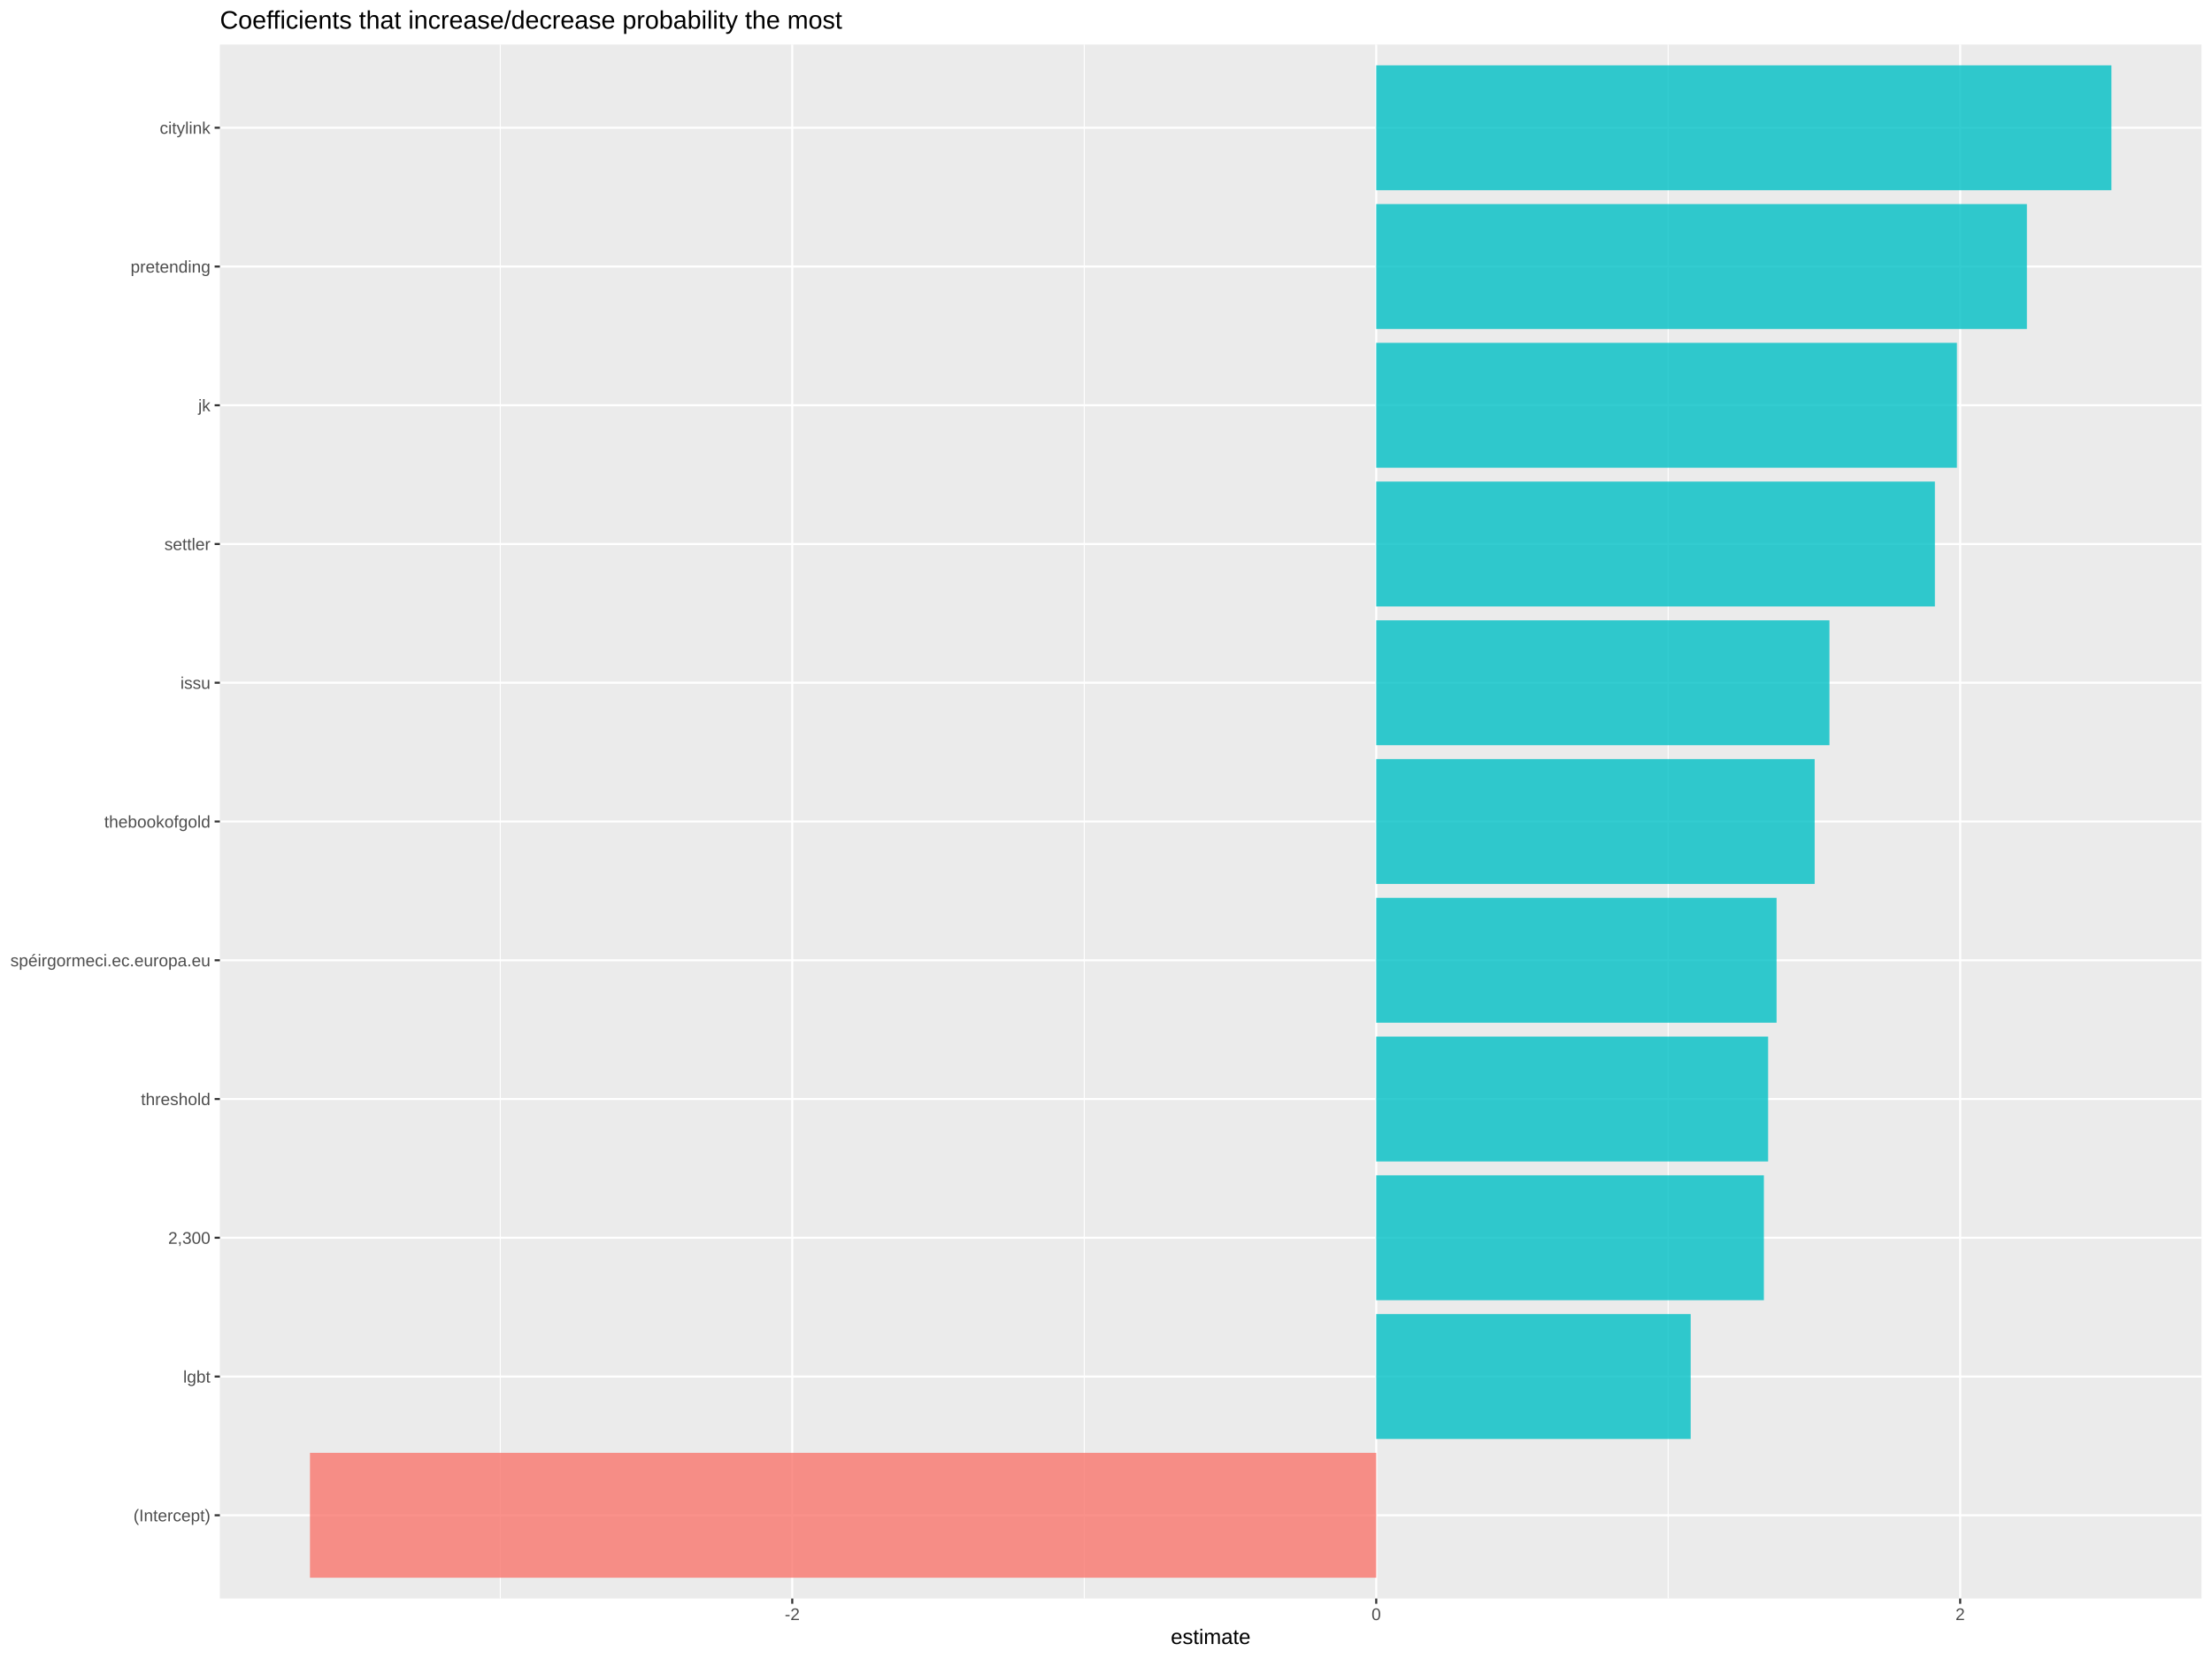
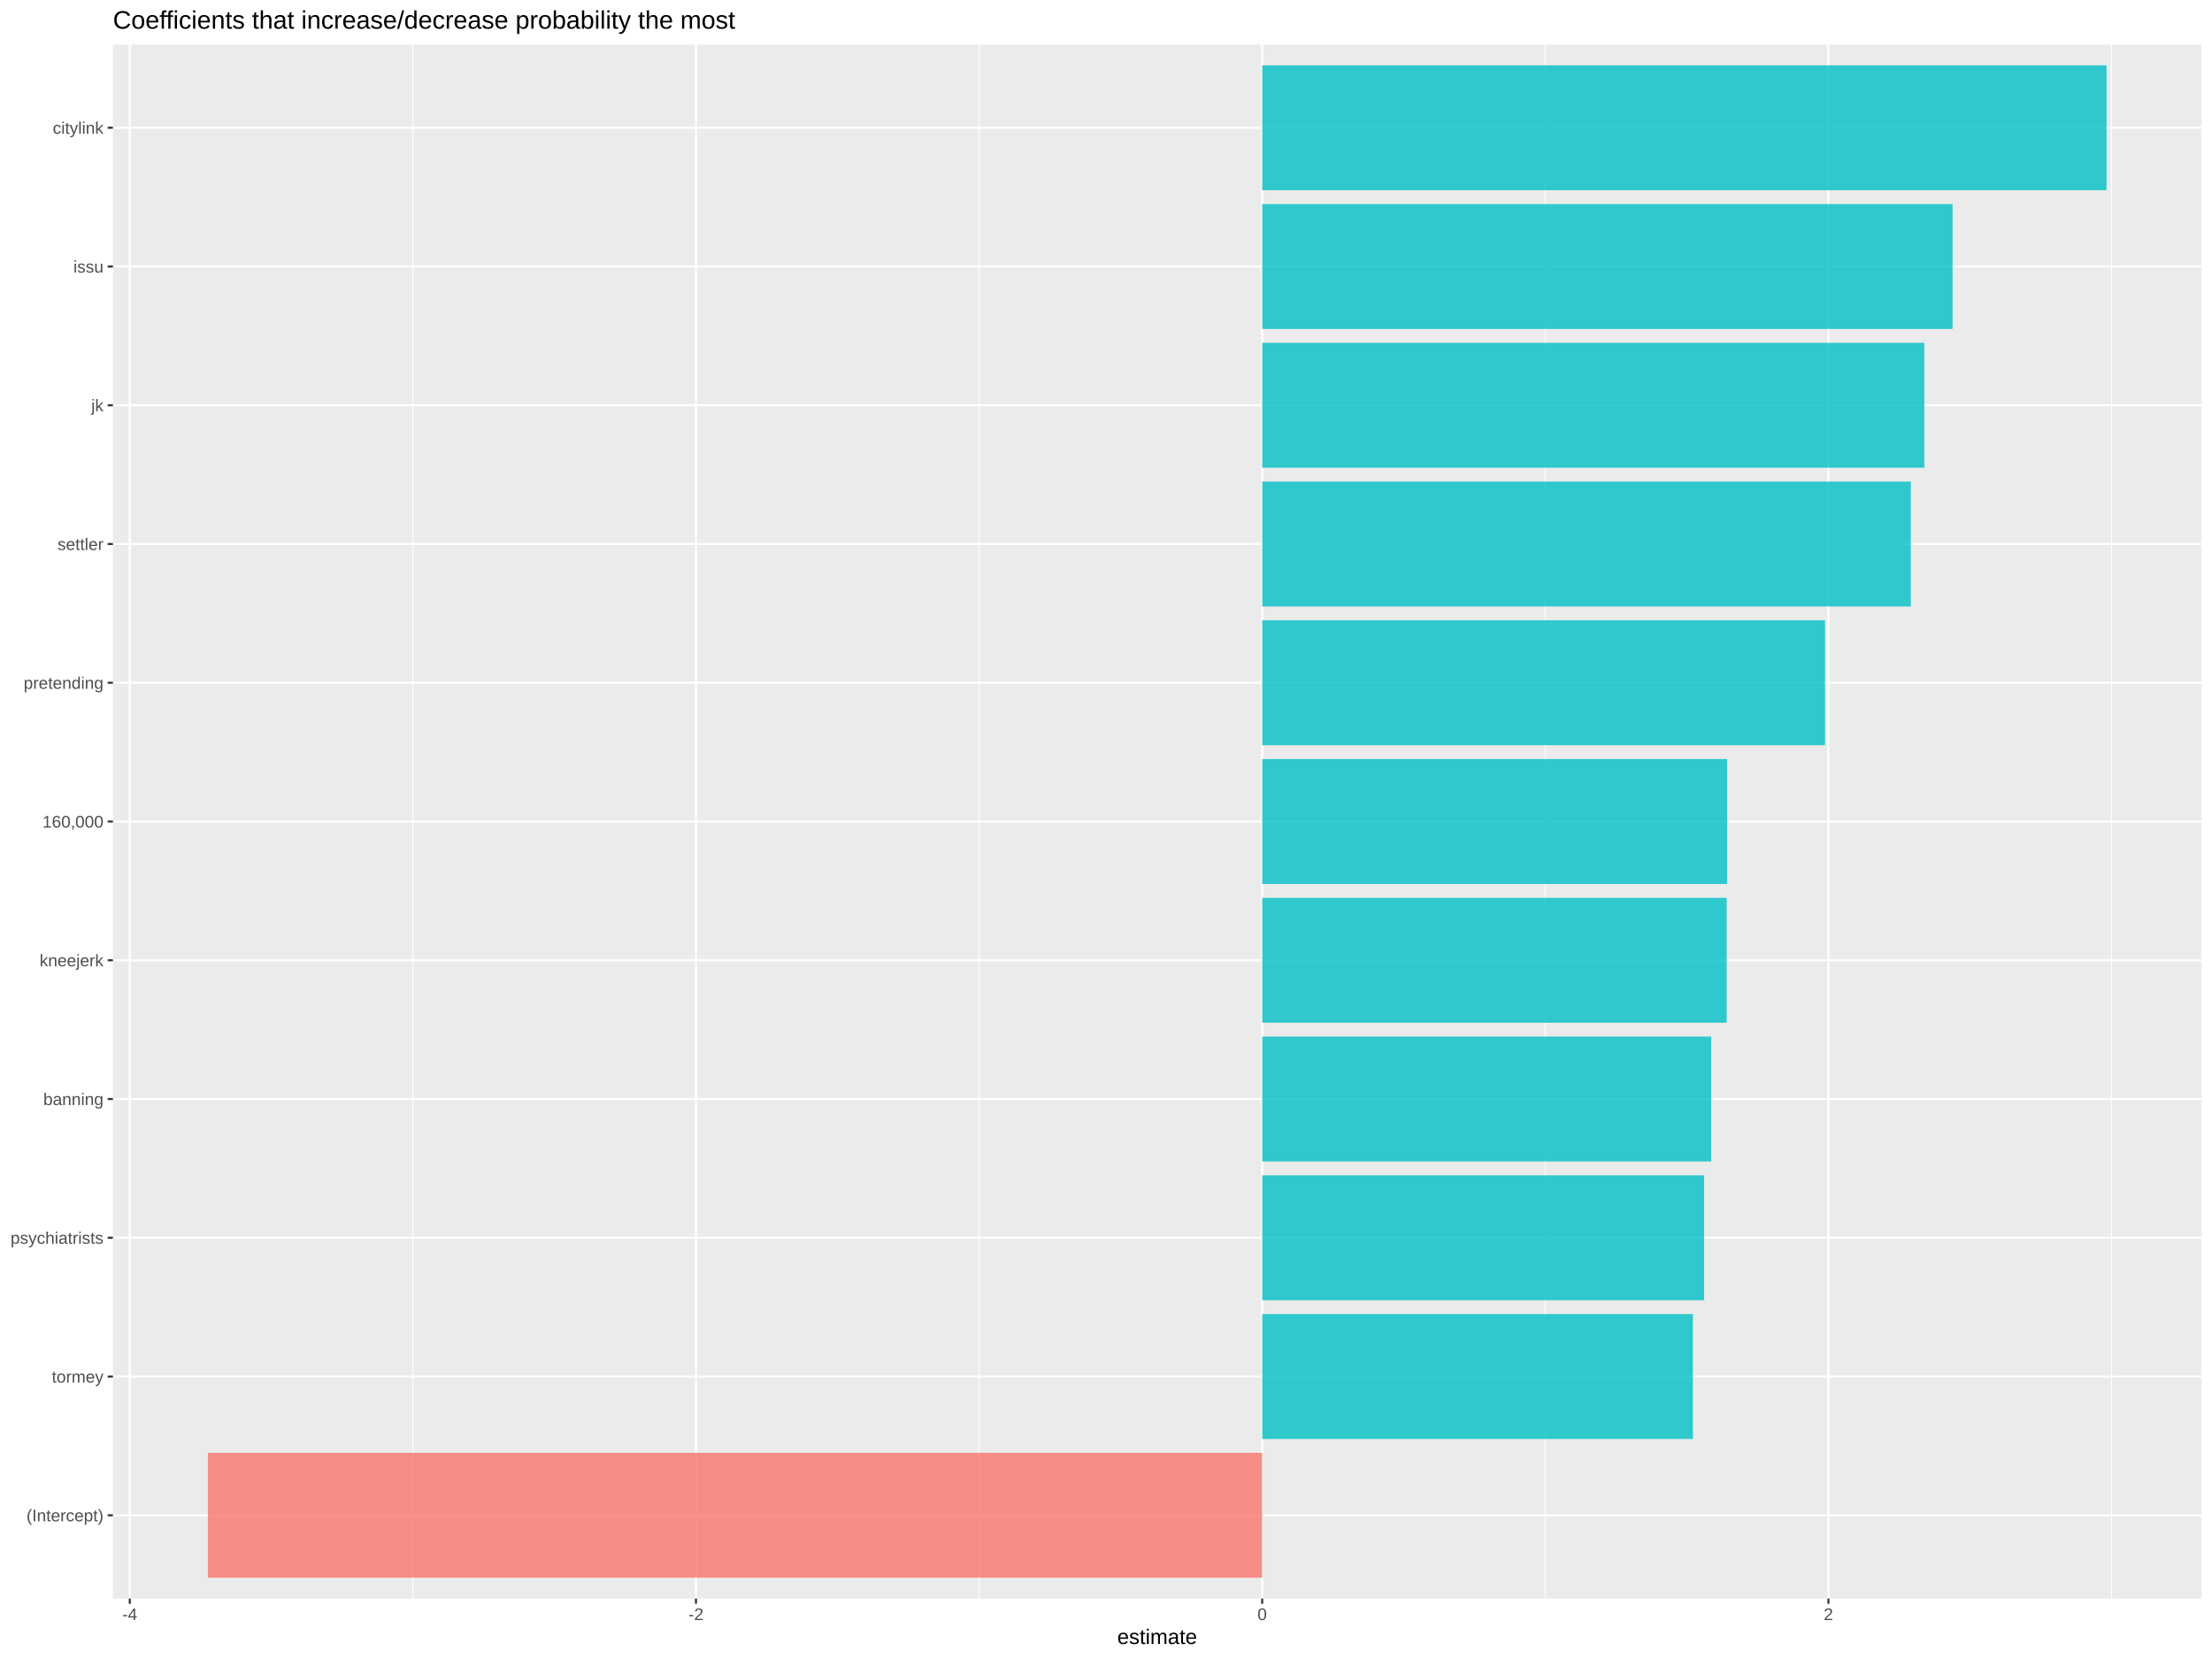
<svg xmlns="http://www.w3.org/2000/svg" width="1152.00pt" height="864.00pt" viewBox="0 0 1152.00 864.00">
  <g class="svglite">
    <defs>
      <style type="text/css">
    .svglite line, .svglite polyline, .svglite polygon, .svglite path, .svglite rect, .svglite circle {
      fill: none;
      stroke: #000000;
      stroke-linecap: round;
      stroke-linejoin: round;
      stroke-miterlimit: 10.00;
    }
    .svglite text {
      white-space: pre;
    }
    .svglite g.glyphgroup path {
      fill: inherit;
      stroke: none;
    }
  </style>
    </defs>
    <rect width="100%" height="100%" style="stroke: none; fill: #FFFFFF;" />
    <defs>
      <clipPath id="cpMC4wMHwxMTUyLjAwfDAuMDB8ODY0LjAw">
        <rect x="0.00" y="0.00" width="1152.00" height="864.00" />
      </clipPath>
    </defs>
    <g clip-path="url(#cpMC4wMHwxMTUyLjAwfDAuMDB8ODY0LjAw)">
      <rect x="0.00" y="0.00" width="1152.00" height="864.00" style="stroke-width: 1.07; stroke: #FFFFFF; fill: #FFFFFF;" />
    </g>
    <defs>
-       <clipPath id="cpMTE0LjUyfDExNDYuNTJ8MjMuMTh8ODMyLjUw">
-         <rect x="114.52" y="23.18" width="1032.00" height="809.33" />
+       <clipPath id="cpNTguODJ8MTE0Ni41MnwyMy4xOHw4MzIuNTA=">
+         <rect x="58.82" y="23.18" width="1087.70" height="809.33" />
      </clipPath>
    </defs>
-     <g clip-path="url(#cpMTE0LjUyfDExNDYuNTJ8MjMuMTh8ODMyLjUw)">
-       <rect x="114.52" y="23.18" width="1032.00" height="809.33" style="stroke-width: 1.07; stroke: none; fill: #EBEBEB;" />
-       <polyline points="260.54,832.50 260.54,23.18 " style="stroke-width: 0.53; stroke: #FFFFFF; stroke-linecap: butt;" />
-       <polyline points="564.67,832.50 564.67,23.18 " style="stroke-width: 0.53; stroke: #FFFFFF; stroke-linecap: butt;" />
-       <polyline points="868.79,832.50 868.79,23.18 " style="stroke-width: 0.53; stroke: #FFFFFF; stroke-linecap: butt;" />
-       <polyline points="114.52,789.15 1146.52,789.15 " style="stroke-width: 1.07; stroke: #FFFFFF; stroke-linecap: butt;" />
-       <polyline points="114.52,716.89 1146.52,716.89 " style="stroke-width: 1.07; stroke: #FFFFFF; stroke-linecap: butt;" />
-       <polyline points="114.52,644.62 1146.52,644.62 " style="stroke-width: 1.07; stroke: #FFFFFF; stroke-linecap: butt;" />
-       <polyline points="114.52,572.36 1146.52,572.36 " style="stroke-width: 1.07; stroke: #FFFFFF; stroke-linecap: butt;" />
-       <polyline points="114.52,500.10 1146.52,500.10 " style="stroke-width: 1.07; stroke: #FFFFFF; stroke-linecap: butt;" />
-       <polyline points="114.52,427.84 1146.52,427.84 " style="stroke-width: 1.07; stroke: #FFFFFF; stroke-linecap: butt;" />
-       <polyline points="114.52,355.58 1146.52,355.58 " style="stroke-width: 1.07; stroke: #FFFFFF; stroke-linecap: butt;" />
-       <polyline points="114.52,283.32 1146.52,283.32 " style="stroke-width: 1.07; stroke: #FFFFFF; stroke-linecap: butt;" />
-       <polyline points="114.52,211.06 1146.52,211.06 " style="stroke-width: 1.07; stroke: #FFFFFF; stroke-linecap: butt;" />
-       <polyline points="114.52,138.80 1146.52,138.80 " style="stroke-width: 1.07; stroke: #FFFFFF; stroke-linecap: butt;" />
-       <polyline points="114.52,66.53 1146.52,66.53 " style="stroke-width: 1.07; stroke: #FFFFFF; stroke-linecap: butt;" />
-       <polyline points="412.60,832.50 412.60,23.18 " style="stroke-width: 1.07; stroke: #FFFFFF; stroke-linecap: butt;" />
-       <polyline points="716.73,832.50 716.73,23.18 " style="stroke-width: 1.07; stroke: #FFFFFF; stroke-linecap: butt;" />
-       <polyline points="1020.85,832.50 1020.85,23.18 " style="stroke-width: 1.07; stroke: #FFFFFF; stroke-linecap: butt;" />
-       <rect x="161.43" y="756.63" width="555.30" height="65.04" style="stroke-width: 1.07; stroke: none; stroke-linecap: butt; stroke-linejoin: miter; fill: #F8766D; fill-opacity: 0.80;" />
-       <rect x="716.73" y="467.58" width="208.50" height="65.04" style="stroke-width: 1.07; stroke: none; stroke-linecap: butt; stroke-linejoin: miter; fill: #00BFC4; fill-opacity: 0.80;" />
-       <rect x="716.73" y="539.85" width="204.10" height="65.04" style="stroke-width: 1.07; stroke: none; stroke-linecap: butt; stroke-linejoin: miter; fill: #00BFC4; fill-opacity: 0.80;" />
-       <rect x="716.73" y="684.37" width="163.77" height="65.04" style="stroke-width: 1.07; stroke: none; stroke-linecap: butt; stroke-linejoin: miter; fill: #00BFC4; fill-opacity: 0.80;" />
-       <rect x="716.73" y="323.06" width="236.04" height="65.04" style="stroke-width: 1.07; stroke: none; stroke-linecap: butt; stroke-linejoin: miter; fill: #00BFC4; fill-opacity: 0.80;" />
-       <rect x="716.73" y="612.11" width="201.89" height="65.04" style="stroke-width: 1.07; stroke: none; stroke-linecap: butt; stroke-linejoin: miter; fill: #00BFC4; fill-opacity: 0.80;" />
-       <rect x="716.73" y="178.54" width="302.42" height="65.04" style="stroke-width: 1.07; stroke: none; stroke-linecap: butt; stroke-linejoin: miter; fill: #00BFC4; fill-opacity: 0.80;" />
-       <rect x="716.73" y="250.80" width="290.94" height="65.04" style="stroke-width: 1.07; stroke: none; stroke-linecap: butt; stroke-linejoin: miter; fill: #00BFC4; fill-opacity: 0.80;" />
-       <rect x="716.73" y="106.28" width="338.86" height="65.04" style="stroke-width: 1.07; stroke: none; stroke-linecap: butt; stroke-linejoin: miter; fill: #00BFC4; fill-opacity: 0.80;" />
-       <rect x="716.73" y="395.32" width="228.34" height="65.04" style="stroke-width: 1.07; stroke: none; stroke-linecap: butt; stroke-linejoin: miter; fill: #00BFC4; fill-opacity: 0.80;" />
-       <rect x="716.73" y="34.02" width="382.88" height="65.04" style="stroke-width: 1.07; stroke: none; stroke-linecap: butt; stroke-linejoin: miter; fill: #00BFC4; fill-opacity: 0.80;" />
+     <g clip-path="url(#cpNTguODJ8MTE0Ni41MnwyMy4xOHw4MzIuNTA=)">
+       <rect x="58.82" y="23.18" width="1087.70" height="809.33" style="stroke-width: 1.07; stroke: none; fill: #EBEBEB;" />
+       <polyline points="215.02,832.50 215.02,23.18 " style="stroke-width: 0.53; stroke: #FFFFFF; stroke-linecap: butt;" />
+       <polyline points="509.90,832.50 509.90,23.18 " style="stroke-width: 0.53; stroke: #FFFFFF; stroke-linecap: butt;" />
+       <polyline points="804.78,832.50 804.78,23.18 " style="stroke-width: 0.53; stroke: #FFFFFF; stroke-linecap: butt;" />
+       <polyline points="1099.67,832.50 1099.67,23.18 " style="stroke-width: 0.53; stroke: #FFFFFF; stroke-linecap: butt;" />
+       <polyline points="58.82,789.15 1146.52,789.15 " style="stroke-width: 1.07; stroke: #FFFFFF; stroke-linecap: butt;" />
+       <polyline points="58.82,716.89 1146.52,716.89 " style="stroke-width: 1.07; stroke: #FFFFFF; stroke-linecap: butt;" />
+       <polyline points="58.82,644.62 1146.52,644.62 " style="stroke-width: 1.07; stroke: #FFFFFF; stroke-linecap: butt;" />
+       <polyline points="58.82,572.36 1146.52,572.36 " style="stroke-width: 1.07; stroke: #FFFFFF; stroke-linecap: butt;" />
+       <polyline points="58.82,500.10 1146.52,500.10 " style="stroke-width: 1.07; stroke: #FFFFFF; stroke-linecap: butt;" />
+       <polyline points="58.82,427.84 1146.52,427.84 " style="stroke-width: 1.07; stroke: #FFFFFF; stroke-linecap: butt;" />
+       <polyline points="58.82,355.58 1146.52,355.58 " style="stroke-width: 1.07; stroke: #FFFFFF; stroke-linecap: butt;" />
+       <polyline points="58.82,283.32 1146.52,283.32 " style="stroke-width: 1.07; stroke: #FFFFFF; stroke-linecap: butt;" />
+       <polyline points="58.82,211.06 1146.52,211.06 " style="stroke-width: 1.07; stroke: #FFFFFF; stroke-linecap: butt;" />
+       <polyline points="58.82,138.80 1146.52,138.80 " style="stroke-width: 1.07; stroke: #FFFFFF; stroke-linecap: butt;" />
+       <polyline points="58.82,66.53 1146.52,66.53 " style="stroke-width: 1.07; stroke: #FFFFFF; stroke-linecap: butt;" />
+       <polyline points="67.58,832.50 67.58,23.18 " style="stroke-width: 1.07; stroke: #FFFFFF; stroke-linecap: butt;" />
+       <polyline points="362.46,832.50 362.46,23.18 " style="stroke-width: 1.07; stroke: #FFFFFF; stroke-linecap: butt;" />
+       <polyline points="657.34,832.50 657.34,23.18 " style="stroke-width: 1.07; stroke: #FFFFFF; stroke-linecap: butt;" />
+       <polyline points="952.23,832.50 952.23,23.18 " style="stroke-width: 1.07; stroke: #FFFFFF; stroke-linecap: butt;" />
+       <rect x="108.26" y="756.63" width="549.08" height="65.04" style="stroke-width: 1.07; stroke: none; stroke-linecap: butt; stroke-linejoin: miter; fill: #F8766D; fill-opacity: 0.80;" />
+       <rect x="657.34" y="106.28" width="359.54" height="65.04" style="stroke-width: 1.07; stroke: none; stroke-linecap: butt; stroke-linejoin: miter; fill: #00BFC4; fill-opacity: 0.80;" />
+       <rect x="657.34" y="395.32" width="242.15" height="65.04" style="stroke-width: 1.07; stroke: none; stroke-linecap: butt; stroke-linejoin: miter; fill: #00BFC4; fill-opacity: 0.80;" />
+       <rect x="657.34" y="539.85" width="233.86" height="65.04" style="stroke-width: 1.07; stroke: none; stroke-linecap: butt; stroke-linejoin: miter; fill: #00BFC4; fill-opacity: 0.80;" />
+       <rect x="657.34" y="178.54" width="344.83" height="65.04" style="stroke-width: 1.07; stroke: none; stroke-linecap: butt; stroke-linejoin: miter; fill: #00BFC4; fill-opacity: 0.80;" />
+       <rect x="657.34" y="250.80" width="337.80" height="65.04" style="stroke-width: 1.07; stroke: none; stroke-linecap: butt; stroke-linejoin: miter; fill: #00BFC4; fill-opacity: 0.80;" />
+       <rect x="657.34" y="612.11" width="230.16" height="65.04" style="stroke-width: 1.07; stroke: none; stroke-linecap: butt; stroke-linejoin: miter; fill: #00BFC4; fill-opacity: 0.80;" />
+       <rect x="657.34" y="323.06" width="293.12" height="65.04" style="stroke-width: 1.07; stroke: none; stroke-linecap: butt; stroke-linejoin: miter; fill: #00BFC4; fill-opacity: 0.80;" />
+       <rect x="657.34" y="34.02" width="439.74" height="65.04" style="stroke-width: 1.07; stroke: none; stroke-linecap: butt; stroke-linejoin: miter; fill: #00BFC4; fill-opacity: 0.80;" />
+       <rect x="657.34" y="684.37" width="224.31" height="65.04" style="stroke-width: 1.07; stroke: none; stroke-linecap: butt; stroke-linejoin: miter; fill: #00BFC4; fill-opacity: 0.80;" />
+       <rect x="657.34" y="467.58" width="241.92" height="65.04" style="stroke-width: 1.07; stroke: none; stroke-linecap: butt; stroke-linejoin: miter; fill: #00BFC4; fill-opacity: 0.80;" />
    </g>
    <g clip-path="url(#cpMC4wMHwxMTUyLjAwfDAuMDB8ODY0LjAw)">
-       <text x="109.59" y="792.30" text-anchor="end" style="font-size: 8.80px;fill: #4D4D4D; font-family: &quot;Arial&quot;;" textLength="40.05px" lengthAdjust="spacingAndGlyphs">(Intercept)</text>
-       <text x="109.59" y="720.04" text-anchor="end" style="font-size: 8.80px;fill: #4D4D4D; font-family: &quot;Arial&quot;;" textLength="14.17px" lengthAdjust="spacingAndGlyphs">lgbt</text>
-       <text x="109.59" y="647.77" text-anchor="end" style="font-size: 8.80px;fill: #4D4D4D; font-family: &quot;Arial&quot;;" textLength="22.00px" lengthAdjust="spacingAndGlyphs">2,300</text>
-       <text x="109.59" y="575.51" text-anchor="end" style="font-size: 8.80px;fill: #4D4D4D; font-family: &quot;Arial&quot;;" textLength="36.17px" lengthAdjust="spacingAndGlyphs">threshold</text>
-       <text x="109.59" y="503.25" text-anchor="end" style="font-size: 8.80px;fill: #4D4D4D; font-family: &quot;Arial&quot;;" textLength="104.11px" lengthAdjust="spacingAndGlyphs">spéirgormeci.ec.europa.eu</text>
-       <text x="109.59" y="430.99" text-anchor="end" style="font-size: 8.80px;fill: #4D4D4D; font-family: &quot;Arial&quot;;" textLength="55.25px" lengthAdjust="spacingAndGlyphs">thebookofgold</text>
-       <text x="109.59" y="358.73" text-anchor="end" style="font-size: 8.80px;fill: #4D4D4D; font-family: &quot;Arial&quot;;" textLength="15.66px" lengthAdjust="spacingAndGlyphs">issu</text>
-       <text x="109.59" y="286.47" text-anchor="end" style="font-size: 8.80px;fill: #4D4D4D; font-family: &quot;Arial&quot;;" textLength="23.94px" lengthAdjust="spacingAndGlyphs">settler</text>
-       <text x="109.59" y="214.21" text-anchor="end" style="font-size: 8.80px;fill: #4D4D4D; font-family: &quot;Arial&quot;;" textLength="6.36px" lengthAdjust="spacingAndGlyphs">jk</text>
-       <text x="109.59" y="141.95" text-anchor="end" style="font-size: 8.80px;fill: #4D4D4D; font-family: &quot;Arial&quot;;" textLength="41.55px" lengthAdjust="spacingAndGlyphs">pretending</text>
-       <text x="109.59" y="69.68" text-anchor="end" style="font-size: 8.80px;fill: #4D4D4D; font-family: &quot;Arial&quot;;" textLength="26.41px" lengthAdjust="spacingAndGlyphs">citylink</text>
-       <polyline points="111.78,789.15 114.52,789.15 " style="stroke-width: 1.07; stroke: #333333; stroke-linecap: butt;" />
-       <polyline points="111.78,716.89 114.52,716.89 " style="stroke-width: 1.07; stroke: #333333; stroke-linecap: butt;" />
-       <polyline points="111.78,644.62 114.52,644.62 " style="stroke-width: 1.07; stroke: #333333; stroke-linecap: butt;" />
-       <polyline points="111.78,572.36 114.52,572.36 " style="stroke-width: 1.07; stroke: #333333; stroke-linecap: butt;" />
-       <polyline points="111.78,500.10 114.52,500.10 " style="stroke-width: 1.07; stroke: #333333; stroke-linecap: butt;" />
-       <polyline points="111.78,427.84 114.52,427.84 " style="stroke-width: 1.07; stroke: #333333; stroke-linecap: butt;" />
-       <polyline points="111.78,355.58 114.52,355.58 " style="stroke-width: 1.07; stroke: #333333; stroke-linecap: butt;" />
-       <polyline points="111.78,283.32 114.52,283.32 " style="stroke-width: 1.07; stroke: #333333; stroke-linecap: butt;" />
-       <polyline points="111.78,211.06 114.52,211.06 " style="stroke-width: 1.07; stroke: #333333; stroke-linecap: butt;" />
-       <polyline points="111.78,138.80 114.52,138.80 " style="stroke-width: 1.07; stroke: #333333; stroke-linecap: butt;" />
-       <polyline points="111.78,66.53 114.52,66.53 " style="stroke-width: 1.07; stroke: #333333; stroke-linecap: butt;" />
-       <polyline points="412.60,835.24 412.60,832.50 " style="stroke-width: 1.07; stroke: #333333; stroke-linecap: butt;" />
-       <polyline points="716.73,835.24 716.73,832.50 " style="stroke-width: 1.07; stroke: #333333; stroke-linecap: butt;" />
-       <polyline points="1020.85,835.24 1020.85,832.50 " style="stroke-width: 1.07; stroke: #333333; stroke-linecap: butt;" />
-       <text x="412.60" y="843.74" text-anchor="middle" style="font-size: 8.80px;fill: #4D4D4D; font-family: &quot;Arial&quot;;" textLength="7.81px" lengthAdjust="spacingAndGlyphs">-2</text>
-       <text x="716.73" y="843.74" text-anchor="middle" style="font-size: 8.80px;fill: #4D4D4D; font-family: &quot;Arial&quot;;" textLength="4.89px" lengthAdjust="spacingAndGlyphs">0</text>
-       <text x="1020.85" y="843.74" text-anchor="middle" style="font-size: 8.80px;fill: #4D4D4D; font-family: &quot;Arial&quot;;" textLength="4.89px" lengthAdjust="spacingAndGlyphs">2</text>
-       <text x="630.52" y="856.20" text-anchor="middle" style="font-size: 11.00px; font-family: &quot;Arial&quot;;" textLength="41.59px" lengthAdjust="spacingAndGlyphs">estimate</text>
-       <text x="114.52" y="14.93" style="font-size: 13.20px; font-family: &quot;Arial&quot;;" textLength="323.56px" lengthAdjust="spacingAndGlyphs">Coefficients that increase/decrease probability the most</text>
+       <text x="53.89" y="792.30" text-anchor="end" style="font-size: 8.80px;fill: #4D4D4D; font-family: &quot;Arial&quot;;" textLength="40.05px" lengthAdjust="spacingAndGlyphs">(Intercept)</text>
+       <text x="53.89" y="720.04" text-anchor="end" style="font-size: 8.80px;fill: #4D4D4D; font-family: &quot;Arial&quot;;" textLength="26.88px" lengthAdjust="spacingAndGlyphs">tormey</text>
+       <text x="53.89" y="647.77" text-anchor="end" style="font-size: 8.80px;fill: #4D4D4D; font-family: &quot;Arial&quot;;" textLength="48.41px" lengthAdjust="spacingAndGlyphs">psychiatrists</text>
+       <text x="53.89" y="575.51" text-anchor="end" style="font-size: 8.80px;fill: #4D4D4D; font-family: &quot;Arial&quot;;" textLength="31.30px" lengthAdjust="spacingAndGlyphs">banning</text>
+       <text x="53.89" y="503.25" text-anchor="end" style="font-size: 8.80px;fill: #4D4D4D; font-family: &quot;Arial&quot;;" textLength="33.25px" lengthAdjust="spacingAndGlyphs">kneejerk</text>
+       <text x="53.89" y="430.99" text-anchor="end" style="font-size: 8.80px;fill: #4D4D4D; font-family: &quot;Arial&quot;;" textLength="31.78px" lengthAdjust="spacingAndGlyphs">160,000</text>
+       <text x="53.89" y="358.73" text-anchor="end" style="font-size: 8.80px;fill: #4D4D4D; font-family: &quot;Arial&quot;;" textLength="41.55px" lengthAdjust="spacingAndGlyphs">pretending</text>
+       <text x="53.89" y="286.47" text-anchor="end" style="font-size: 8.80px;fill: #4D4D4D; font-family: &quot;Arial&quot;;" textLength="23.94px" lengthAdjust="spacingAndGlyphs">settler</text>
+       <text x="53.89" y="214.21" text-anchor="end" style="font-size: 8.80px;fill: #4D4D4D; font-family: &quot;Arial&quot;;" textLength="6.36px" lengthAdjust="spacingAndGlyphs">jk</text>
+       <text x="53.89" y="141.95" text-anchor="end" style="font-size: 8.80px;fill: #4D4D4D; font-family: &quot;Arial&quot;;" textLength="15.66px" lengthAdjust="spacingAndGlyphs">issu</text>
+       <text x="53.89" y="69.68" text-anchor="end" style="font-size: 8.80px;fill: #4D4D4D; font-family: &quot;Arial&quot;;" textLength="26.41px" lengthAdjust="spacingAndGlyphs">citylink</text>
+       <polyline points="56.08,789.15 58.82,789.15 " style="stroke-width: 1.07; stroke: #333333; stroke-linecap: butt;" />
+       <polyline points="56.08,716.89 58.82,716.89 " style="stroke-width: 1.07; stroke: #333333; stroke-linecap: butt;" />
+       <polyline points="56.08,644.62 58.82,644.62 " style="stroke-width: 1.07; stroke: #333333; stroke-linecap: butt;" />
+       <polyline points="56.08,572.36 58.82,572.36 " style="stroke-width: 1.07; stroke: #333333; stroke-linecap: butt;" />
+       <polyline points="56.08,500.10 58.82,500.10 " style="stroke-width: 1.07; stroke: #333333; stroke-linecap: butt;" />
+       <polyline points="56.08,427.84 58.82,427.84 " style="stroke-width: 1.07; stroke: #333333; stroke-linecap: butt;" />
+       <polyline points="56.08,355.58 58.82,355.58 " style="stroke-width: 1.07; stroke: #333333; stroke-linecap: butt;" />
+       <polyline points="56.08,283.32 58.82,283.32 " style="stroke-width: 1.07; stroke: #333333; stroke-linecap: butt;" />
+       <polyline points="56.08,211.06 58.82,211.06 " style="stroke-width: 1.07; stroke: #333333; stroke-linecap: butt;" />
+       <polyline points="56.08,138.80 58.82,138.80 " style="stroke-width: 1.07; stroke: #333333; stroke-linecap: butt;" />
+       <polyline points="56.08,66.53 58.82,66.53 " style="stroke-width: 1.07; stroke: #333333; stroke-linecap: butt;" />
+       <polyline points="67.58,835.24 67.58,832.50 " style="stroke-width: 1.07; stroke: #333333; stroke-linecap: butt;" />
+       <polyline points="362.46,835.24 362.46,832.50 " style="stroke-width: 1.07; stroke: #333333; stroke-linecap: butt;" />
+       <polyline points="657.34,835.24 657.34,832.50 " style="stroke-width: 1.07; stroke: #333333; stroke-linecap: butt;" />
+       <polyline points="952.23,835.24 952.23,832.50 " style="stroke-width: 1.07; stroke: #333333; stroke-linecap: butt;" />
+       <text x="67.58" y="843.74" text-anchor="middle" style="font-size: 8.80px;fill: #4D4D4D; font-family: &quot;Arial&quot;;" textLength="7.81px" lengthAdjust="spacingAndGlyphs">-4</text>
+       <text x="362.46" y="843.74" text-anchor="middle" style="font-size: 8.80px;fill: #4D4D4D; font-family: &quot;Arial&quot;;" textLength="7.81px" lengthAdjust="spacingAndGlyphs">-2</text>
+       <text x="657.34" y="843.74" text-anchor="middle" style="font-size: 8.80px;fill: #4D4D4D; font-family: &quot;Arial&quot;;" textLength="4.89px" lengthAdjust="spacingAndGlyphs">0</text>
+       <text x="952.23" y="843.74" text-anchor="middle" style="font-size: 8.80px;fill: #4D4D4D; font-family: &quot;Arial&quot;;" textLength="4.89px" lengthAdjust="spacingAndGlyphs">2</text>
+       <text x="602.67" y="856.20" text-anchor="middle" style="font-size: 11.00px; font-family: &quot;Arial&quot;;" textLength="41.59px" lengthAdjust="spacingAndGlyphs">estimate</text>
+       <text x="58.82" y="14.93" style="font-size: 13.20px; font-family: &quot;Arial&quot;;" textLength="323.56px" lengthAdjust="spacingAndGlyphs">Coefficients that increase/decrease probability the most</text>
    </g>
  </g>
</svg>
